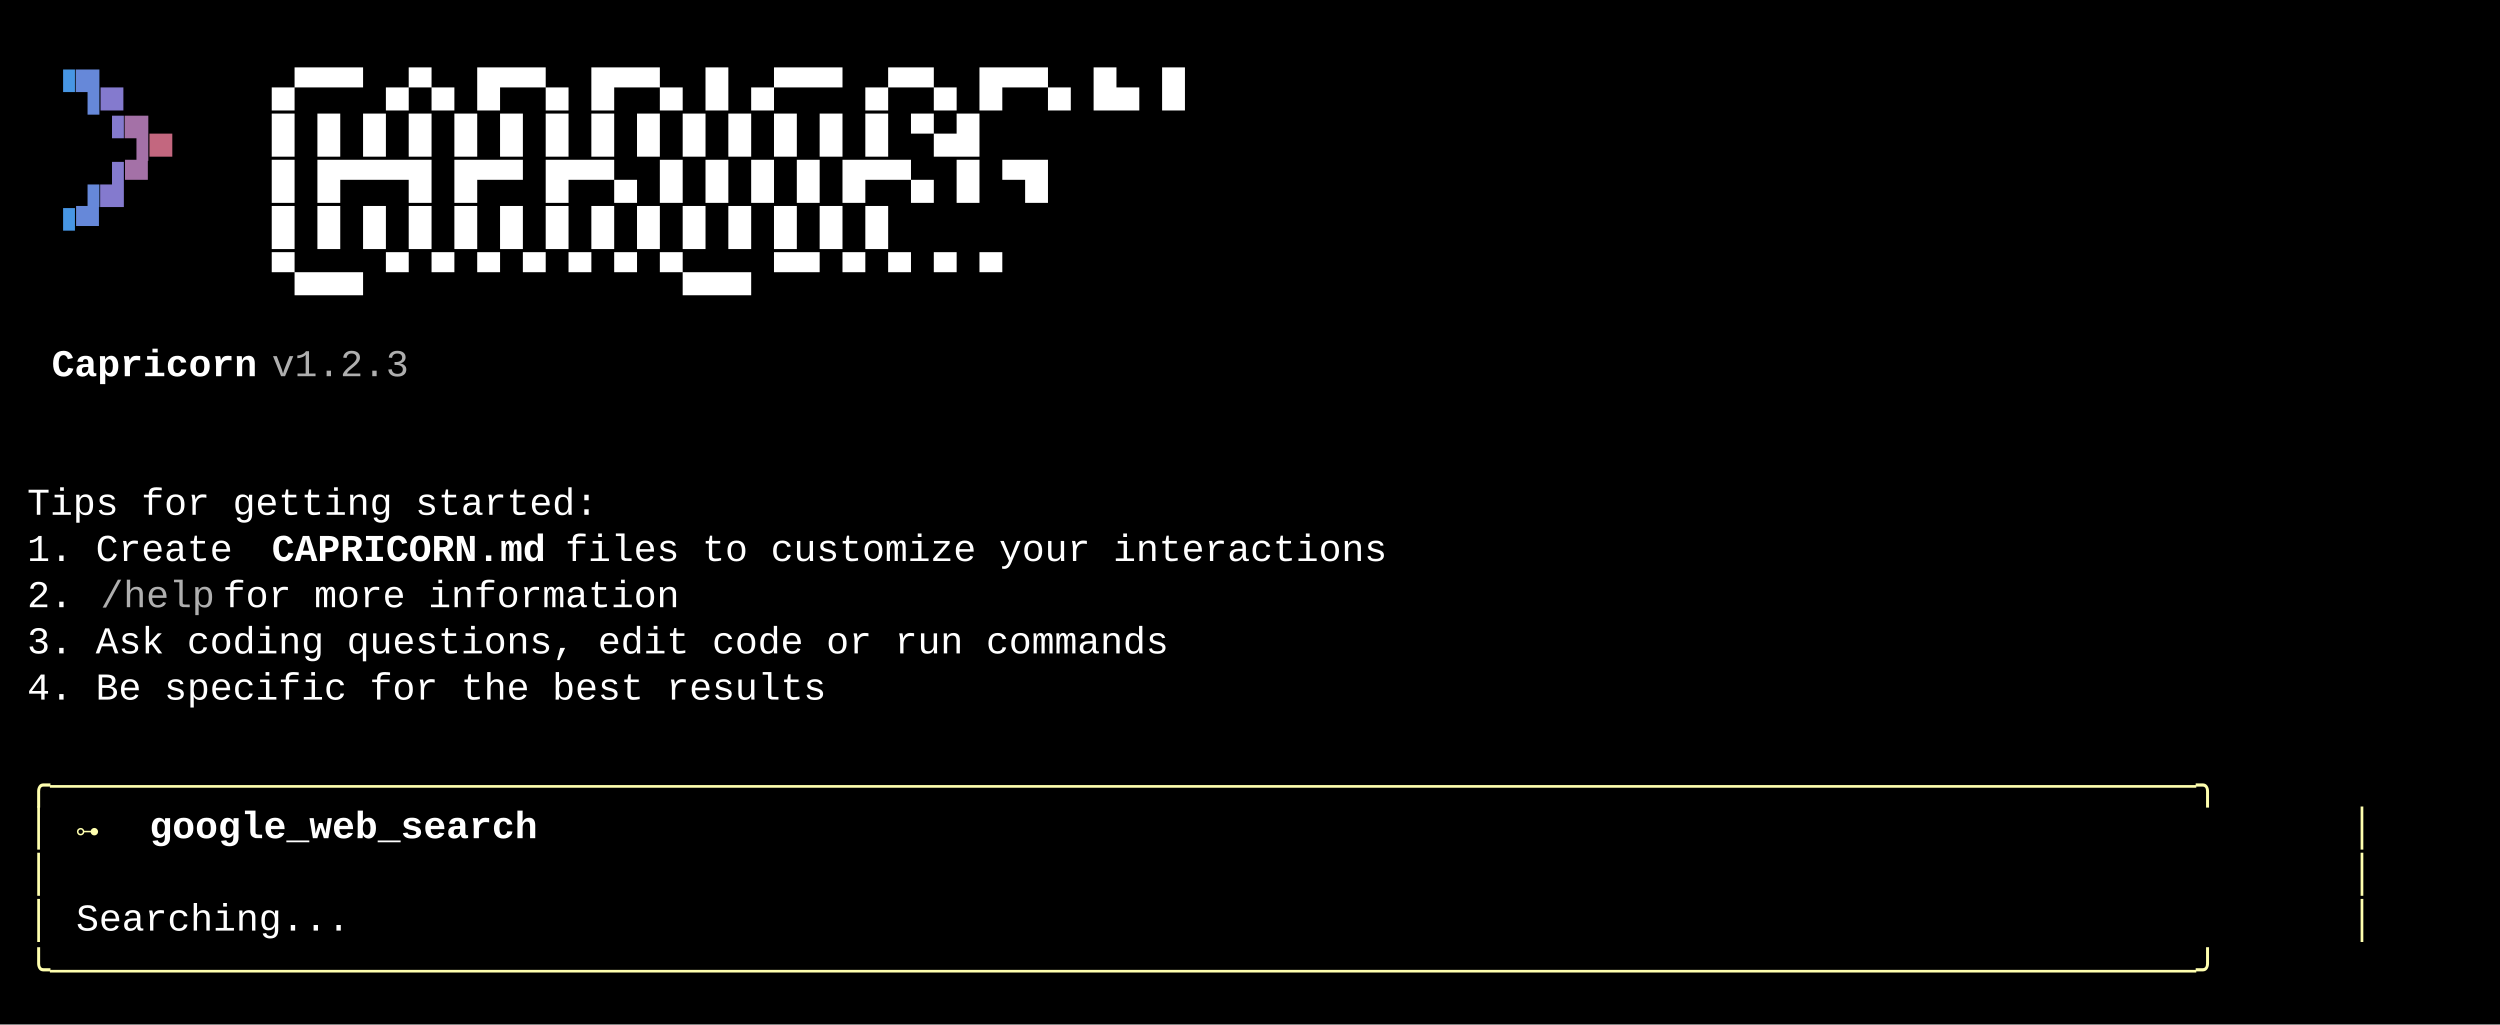
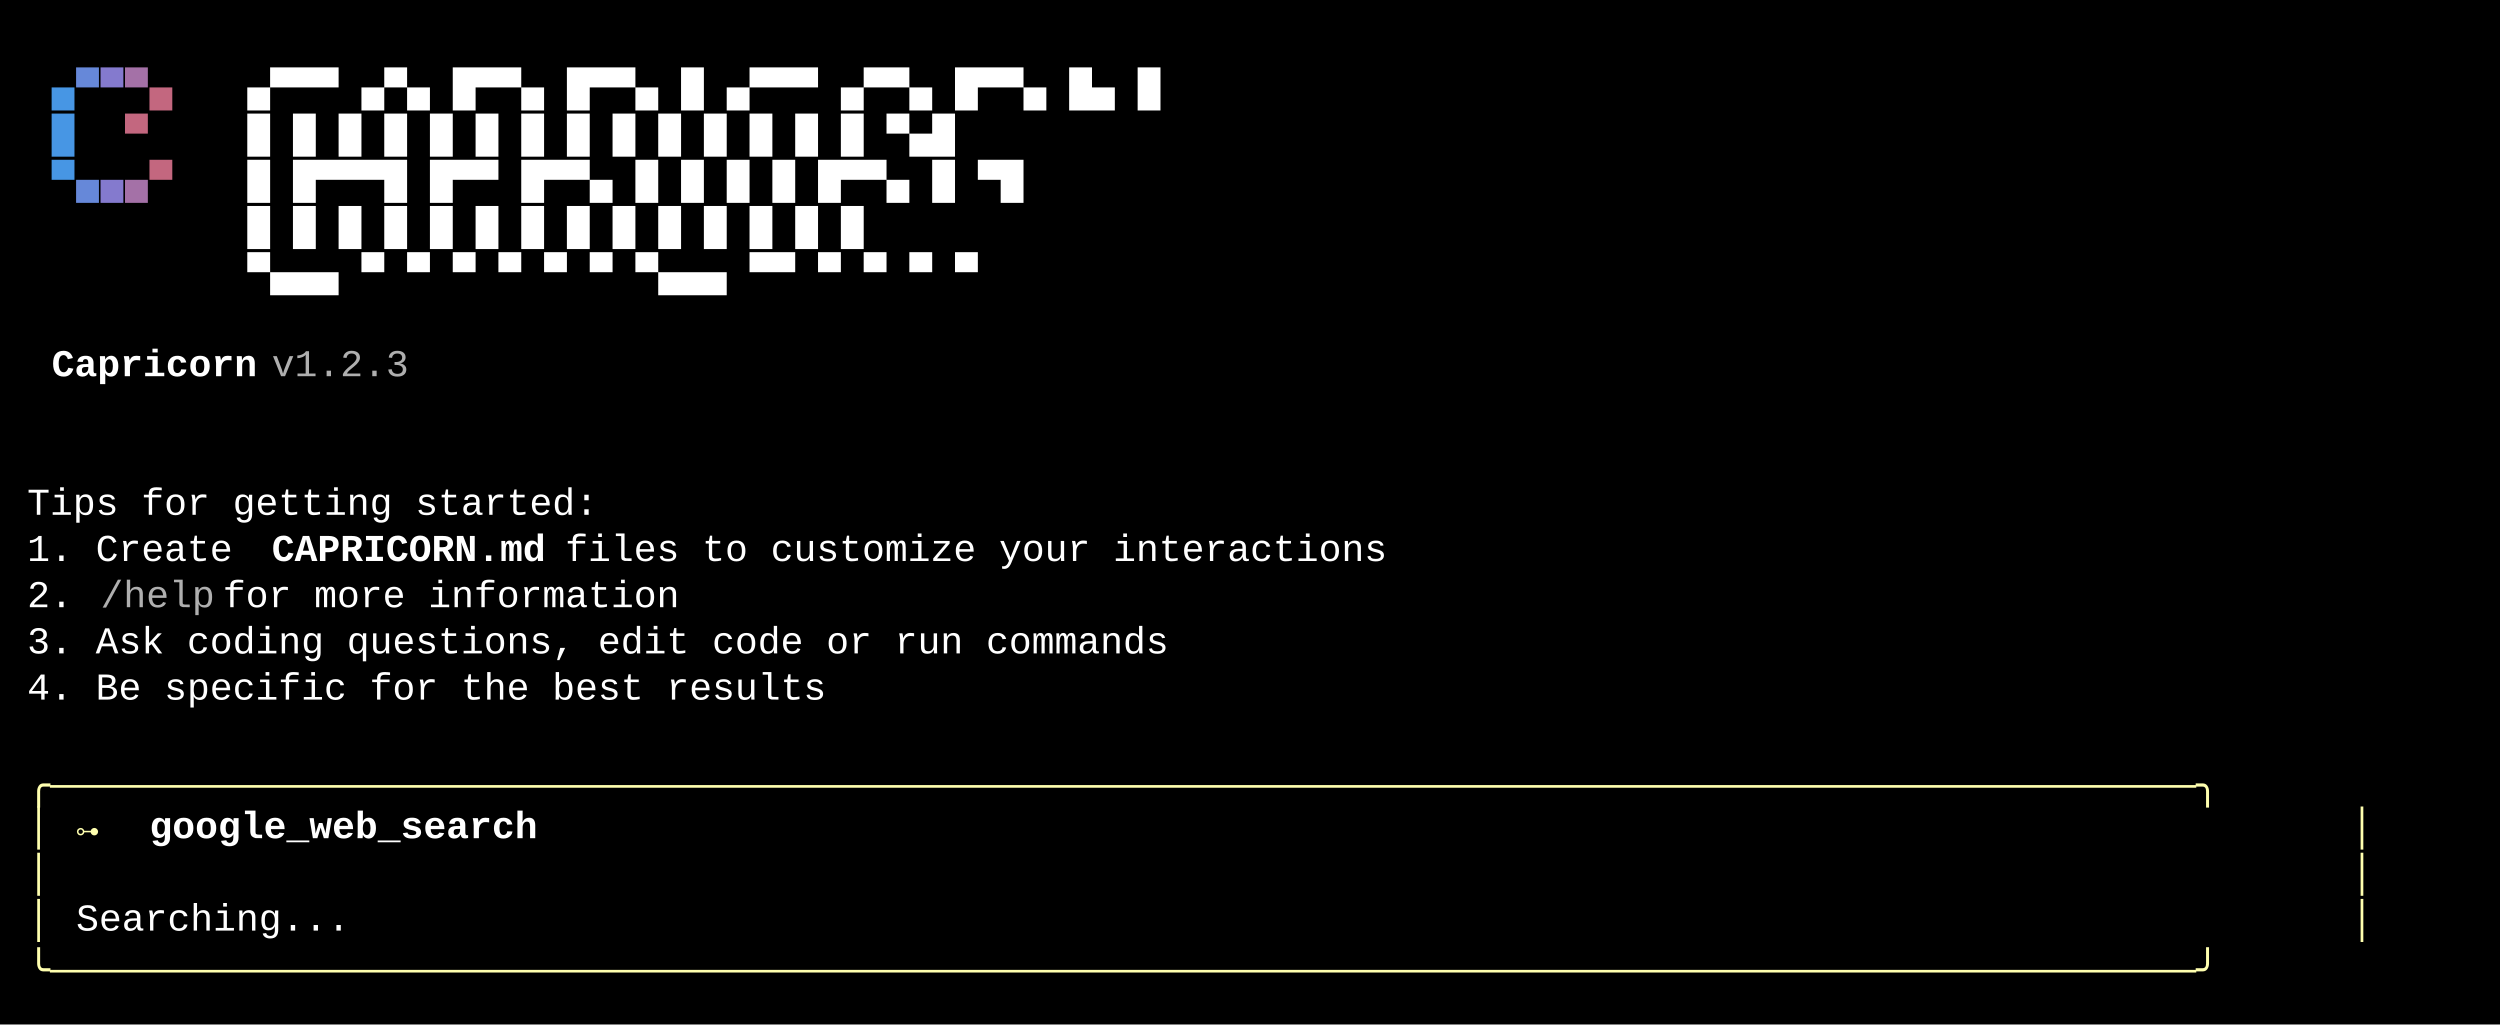
<svg xmlns="http://www.w3.org/2000/svg" width="920" height="377" viewBox="0 0 920 377">
  <style>
    text { font-family: Consolas, "Courier New", monospace; font-size: 14px; dominant-baseline: text-before-edge; white-space: pre; }
  </style>
  <rect width="920" height="377" fill="#000000" />
  <g transform="translate(10, 10)">
-     <text x="9" y="19" fill="#4796e4" textLength="9" lengthAdjust="spacingAndGlyphs">▝</text>
-     <text x="18" y="19" fill="#6688d9" textLength="9" lengthAdjust="spacingAndGlyphs">▜</text>
-     <text x="27" y="19" fill="#847ace" textLength="9" lengthAdjust="spacingAndGlyphs">▄</text>
-     <text x="90" y="19" fill="#ffffff" textLength="459" lengthAdjust="spacingAndGlyphs">▄▀▀▀   ▄▀▄   █▀▀▄  █▀▀▄  █  ▄▀▀▀  ▄▀▀▄  █▀▀▄  █▄  █</text>
-     <text x="27" y="36" fill="#847ace" textLength="9" lengthAdjust="spacingAndGlyphs">▝</text>
-     <text x="36" y="36" fill="#a471a7" textLength="9" lengthAdjust="spacingAndGlyphs">▜</text>
-     <text x="45" y="36" fill="#c3677f" textLength="9" lengthAdjust="spacingAndGlyphs">▄</text>
-     <text x="90" y="36" fill="#ffffff" textLength="459" lengthAdjust="spacingAndGlyphs">█     █   █  █  █  █  █  █  █     █  █  █  █  █ ▀▄█</text>
-     <text x="18" y="53" fill="#6688d9" textLength="9" lengthAdjust="spacingAndGlyphs">▗</text>
-     <text x="27" y="53" fill="#847ace" textLength="9" lengthAdjust="spacingAndGlyphs">▟</text>
-     <text x="36" y="53" fill="#a471a7" textLength="9" lengthAdjust="spacingAndGlyphs">▀</text>
-     <text x="90" y="53" fill="#ffffff" textLength="459" lengthAdjust="spacingAndGlyphs">█     █▀▀▀█  █▀▀   █▀▀▄  █  █     █  █  █▀▀▄  █  ▀█</text>
-     <text x="9" y="70" fill="#4796e4" textLength="9" lengthAdjust="spacingAndGlyphs">▝</text>
-     <text x="18" y="70" fill="#6688d9" textLength="9" lengthAdjust="spacingAndGlyphs">▀</text>
-     <text x="90" y="70" fill="#ffffff" textLength="459" lengthAdjust="spacingAndGlyphs">█     █   █  █     █  █  █  █     █  █  █  █  █   █</text>
-     <text x="90" y="87" fill="#ffffff" textLength="459" lengthAdjust="spacingAndGlyphs">▀▄▄▄  ▀   ▀  ▀     ▀  ▀  ▀  ▀▄▄▄   ▀▀   ▀  ▀  ▀   ▀</text>
+     <text x="9" y="19" fill="#4796e4" textLength="9" lengthAdjust="spacingAndGlyphs">▄</text>
+     <text x="18" y="19" fill="#6688d9" textLength="9" lengthAdjust="spacingAndGlyphs">▀</text>
+     <text x="27" y="19" fill="#847ace" textLength="9" lengthAdjust="spacingAndGlyphs">▀</text>
+     <text x="36" y="19" fill="#a471a7" textLength="9" lengthAdjust="spacingAndGlyphs">▀</text>
+     <text x="45" y="19" fill="#c3677f" textLength="9" lengthAdjust="spacingAndGlyphs">▄</text>
+     <text x="81" y="19" fill="#ffffff" textLength="459" lengthAdjust="spacingAndGlyphs">▄▀▀▀   ▄▀▄   █▀▀▄  █▀▀▄  █  ▄▀▀▀  ▄▀▀▄  █▀▀▄  █▄  █</text>
+     <text x="9" y="36" fill="#4796e4" textLength="9" lengthAdjust="spacingAndGlyphs">█</text>
+     <text x="36" y="36" fill="#c3677f" textLength="9" lengthAdjust="spacingAndGlyphs">▀</text>
+     <text x="81" y="36" fill="#ffffff" textLength="459" lengthAdjust="spacingAndGlyphs">█     █   █  █  █  █  █  █  █     █  █  █  █  █ ▀▄█</text>
+     <text x="9" y="53" fill="#4796e4" textLength="9" lengthAdjust="spacingAndGlyphs">▀</text>
+     <text x="18" y="53" fill="#6688d9" textLength="9" lengthAdjust="spacingAndGlyphs">▄</text>
+     <text x="27" y="53" fill="#847ace" textLength="9" lengthAdjust="spacingAndGlyphs">▄</text>
+     <text x="36" y="53" fill="#a471a7" textLength="9" lengthAdjust="spacingAndGlyphs">▄</text>
+     <text x="45" y="53" fill="#c3677f" textLength="9" lengthAdjust="spacingAndGlyphs">▀</text>
+     <text x="81" y="53" fill="#ffffff" textLength="459" lengthAdjust="spacingAndGlyphs">█     █▀▀▀█  █▀▀   █▀▀▄  █  █     █  █  █▀▀▄  █  ▀█</text>
+     <text x="81" y="70" fill="#ffffff" textLength="459" lengthAdjust="spacingAndGlyphs">█     █   █  █     █  █  █  █     █  █  █  █  █   █</text>
+     <text x="81" y="87" fill="#ffffff" textLength="459" lengthAdjust="spacingAndGlyphs">▀▄▄▄  ▀   ▀  ▀     ▀  ▀  ▀  ▀▄▄▄   ▀▀   ▀  ▀  ▀   ▀</text>
    <text x="9" y="121" fill="#ffffff" textLength="81" lengthAdjust="spacingAndGlyphs" font-weight="bold">Capricorn</text>
    <text x="90" y="121" fill="#afafaf" textLength="63" lengthAdjust="spacingAndGlyphs"> v1.2.3</text>
    <text x="0" y="172" fill="#ffffff" textLength="225" lengthAdjust="spacingAndGlyphs">Tips for getting started:</text>
    <text x="0" y="189" fill="#ffffff" textLength="90" lengthAdjust="spacingAndGlyphs">1. Create </text>
    <text x="90" y="189" fill="#ffffff" textLength="108" lengthAdjust="spacingAndGlyphs" font-weight="bold">CAPRICORN.md</text>
    <text x="198" y="189" fill="#ffffff" textLength="333" lengthAdjust="spacingAndGlyphs"> files to customize your interactions</text>
    <text x="0" y="206" fill="#ffffff" textLength="27" lengthAdjust="spacingAndGlyphs">2. </text>
    <text x="27" y="206" fill="#afafaf" textLength="45" lengthAdjust="spacingAndGlyphs">/help</text>
    <text x="72" y="206" fill="#ffffff" textLength="189" lengthAdjust="spacingAndGlyphs"> for more information</text>
    <text x="0" y="223" fill="#ffffff" textLength="450" lengthAdjust="spacingAndGlyphs">3. Ask coding questions, edit code or run commands</text>
    <text x="0" y="240" fill="#ffffff" textLength="315" lengthAdjust="spacingAndGlyphs">4. Be specific for the best results</text>
    <text x="0" y="274" fill="#ffffaf" textLength="864" lengthAdjust="spacingAndGlyphs">╭──────────────────────────────────────────────────────────────────────────────────────────────╮</text>
    <text x="0" y="291" fill="#ffffaf" textLength="9" lengthAdjust="spacingAndGlyphs">│</text>
    <text x="18" y="291" fill="#ffffaf" textLength="9" lengthAdjust="spacingAndGlyphs">⊶</text>
    <text x="45" y="291" fill="#ffffff" textLength="153" lengthAdjust="spacingAndGlyphs" font-weight="bold">google_web_search</text>
    <text x="855" y="291" fill="#ffffaf" textLength="9" lengthAdjust="spacingAndGlyphs">│</text>
    <text x="0" y="308" fill="#ffffaf" textLength="9" lengthAdjust="spacingAndGlyphs">│</text>
    <text x="855" y="308" fill="#ffffaf" textLength="9" lengthAdjust="spacingAndGlyphs">│</text>
    <text x="0" y="325" fill="#ffffaf" textLength="9" lengthAdjust="spacingAndGlyphs">│</text>
    <text x="18" y="325" fill="#ffffff" textLength="108" lengthAdjust="spacingAndGlyphs">Searching...</text>
    <text x="855" y="325" fill="#ffffaf" textLength="9" lengthAdjust="spacingAndGlyphs">│</text>
    <text x="0" y="342" fill="#ffffaf" textLength="864" lengthAdjust="spacingAndGlyphs">╰──────────────────────────────────────────────────────────────────────────────────────────────╯</text>
  </g>
</svg>
